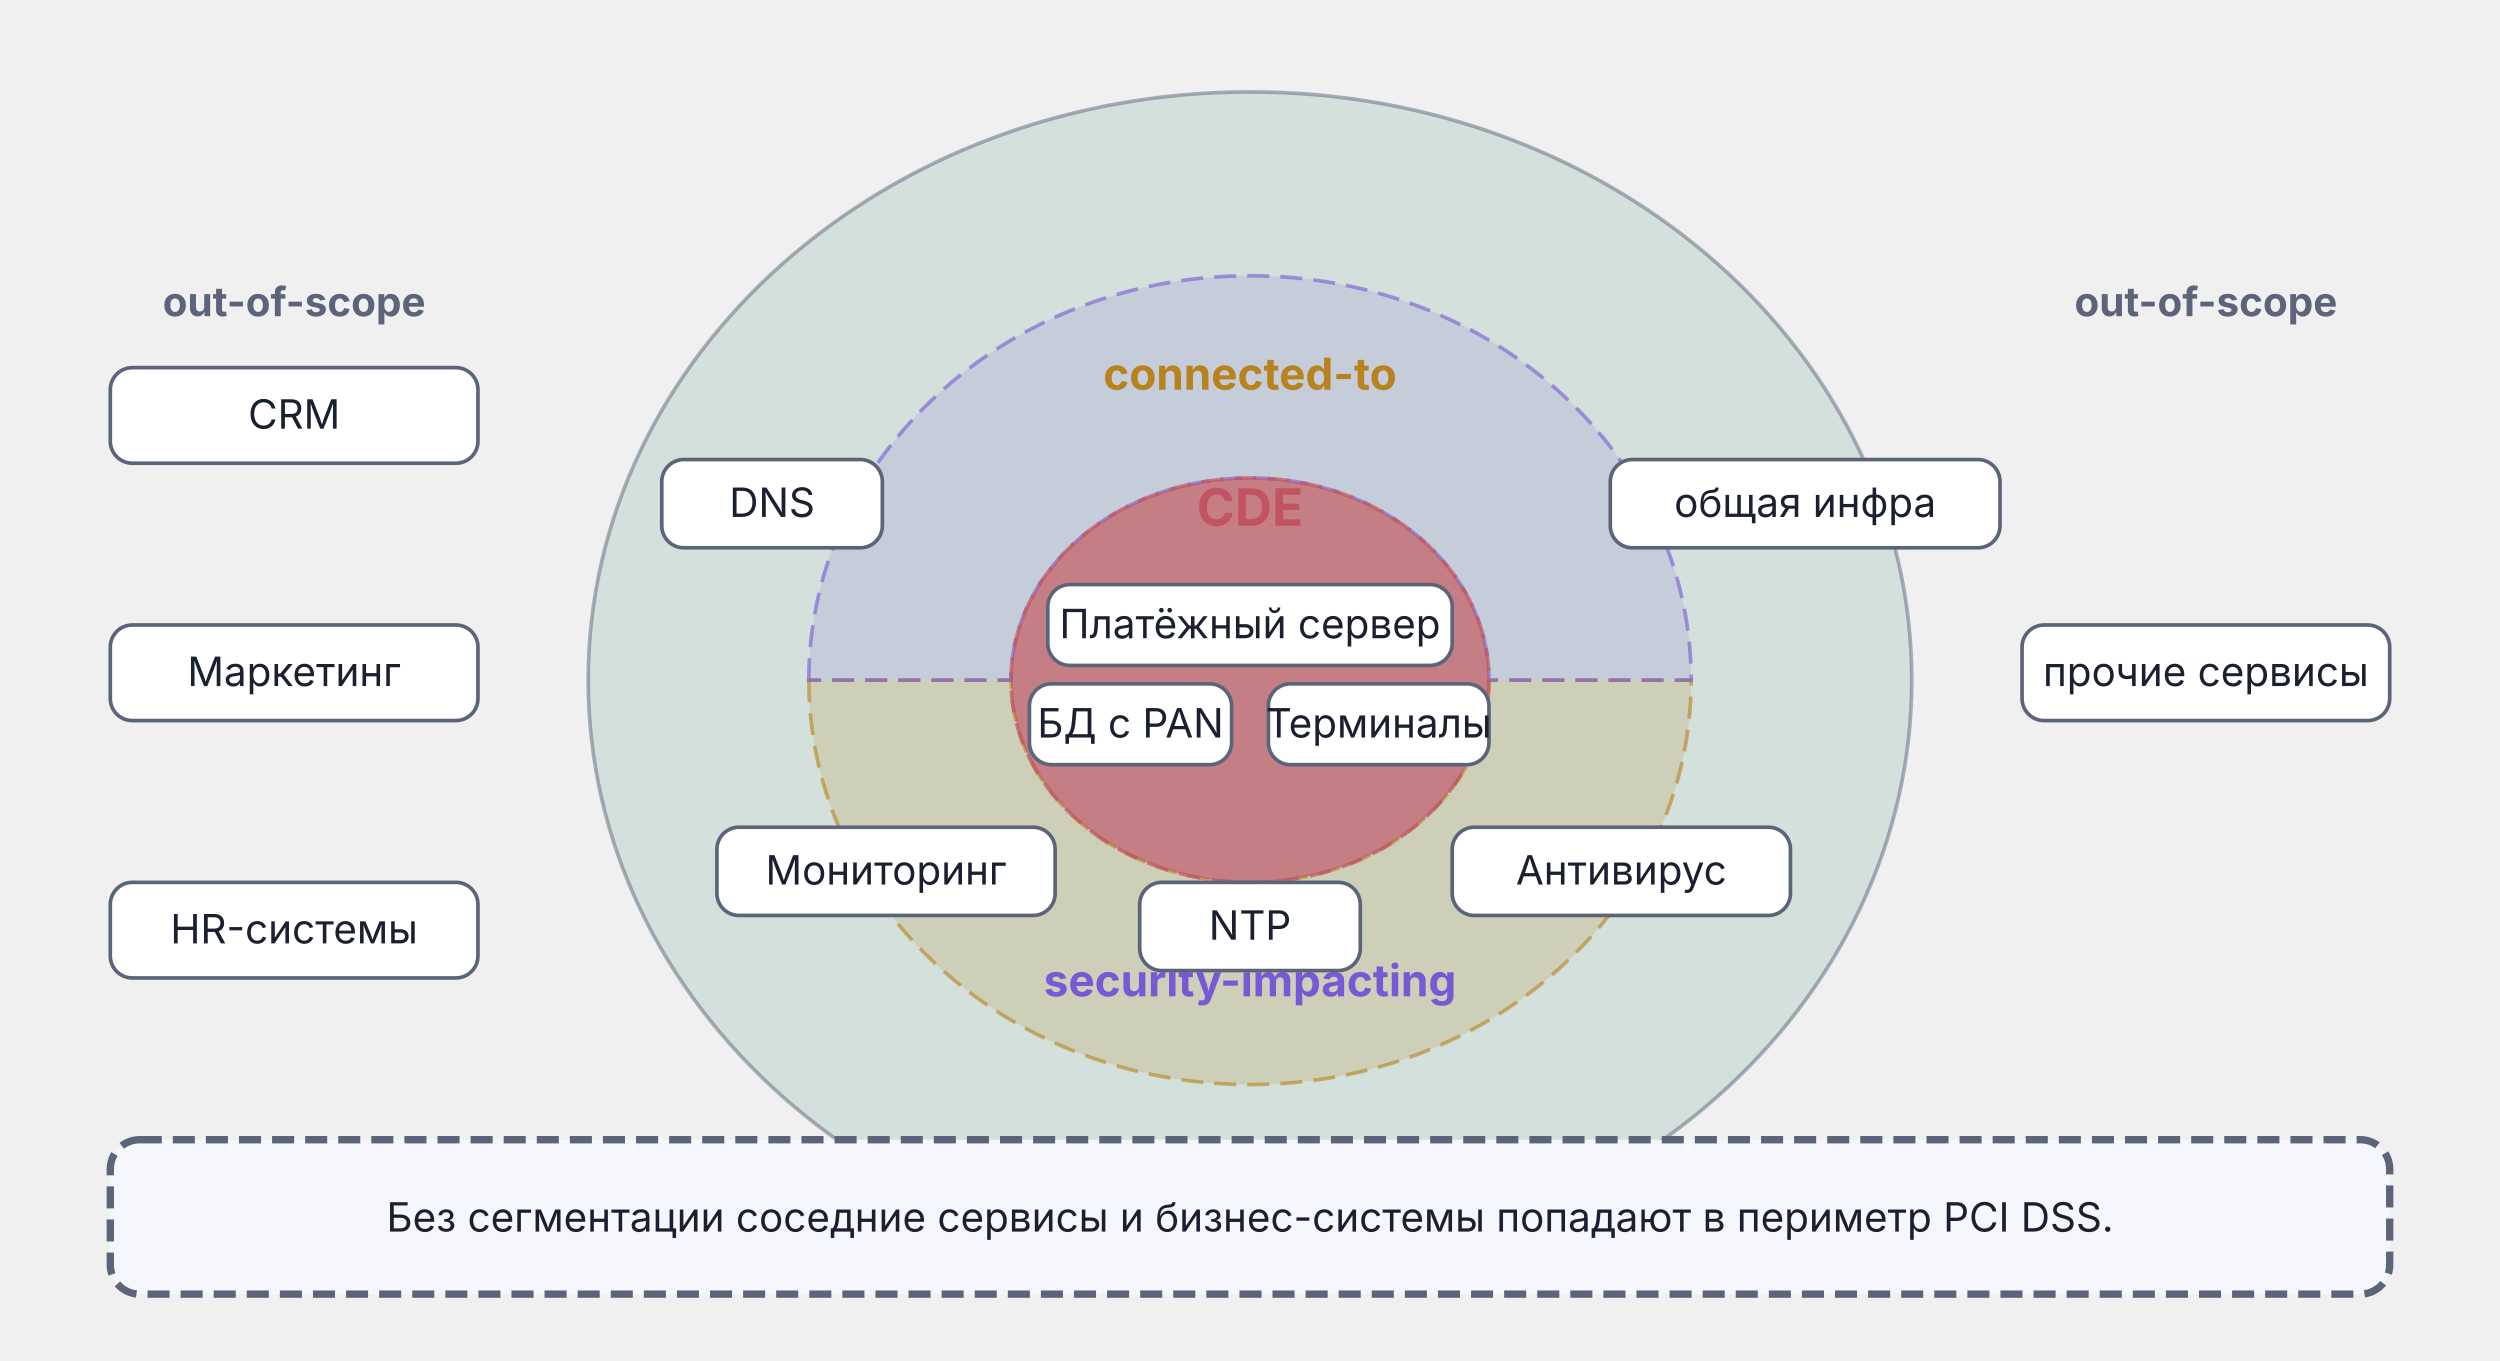
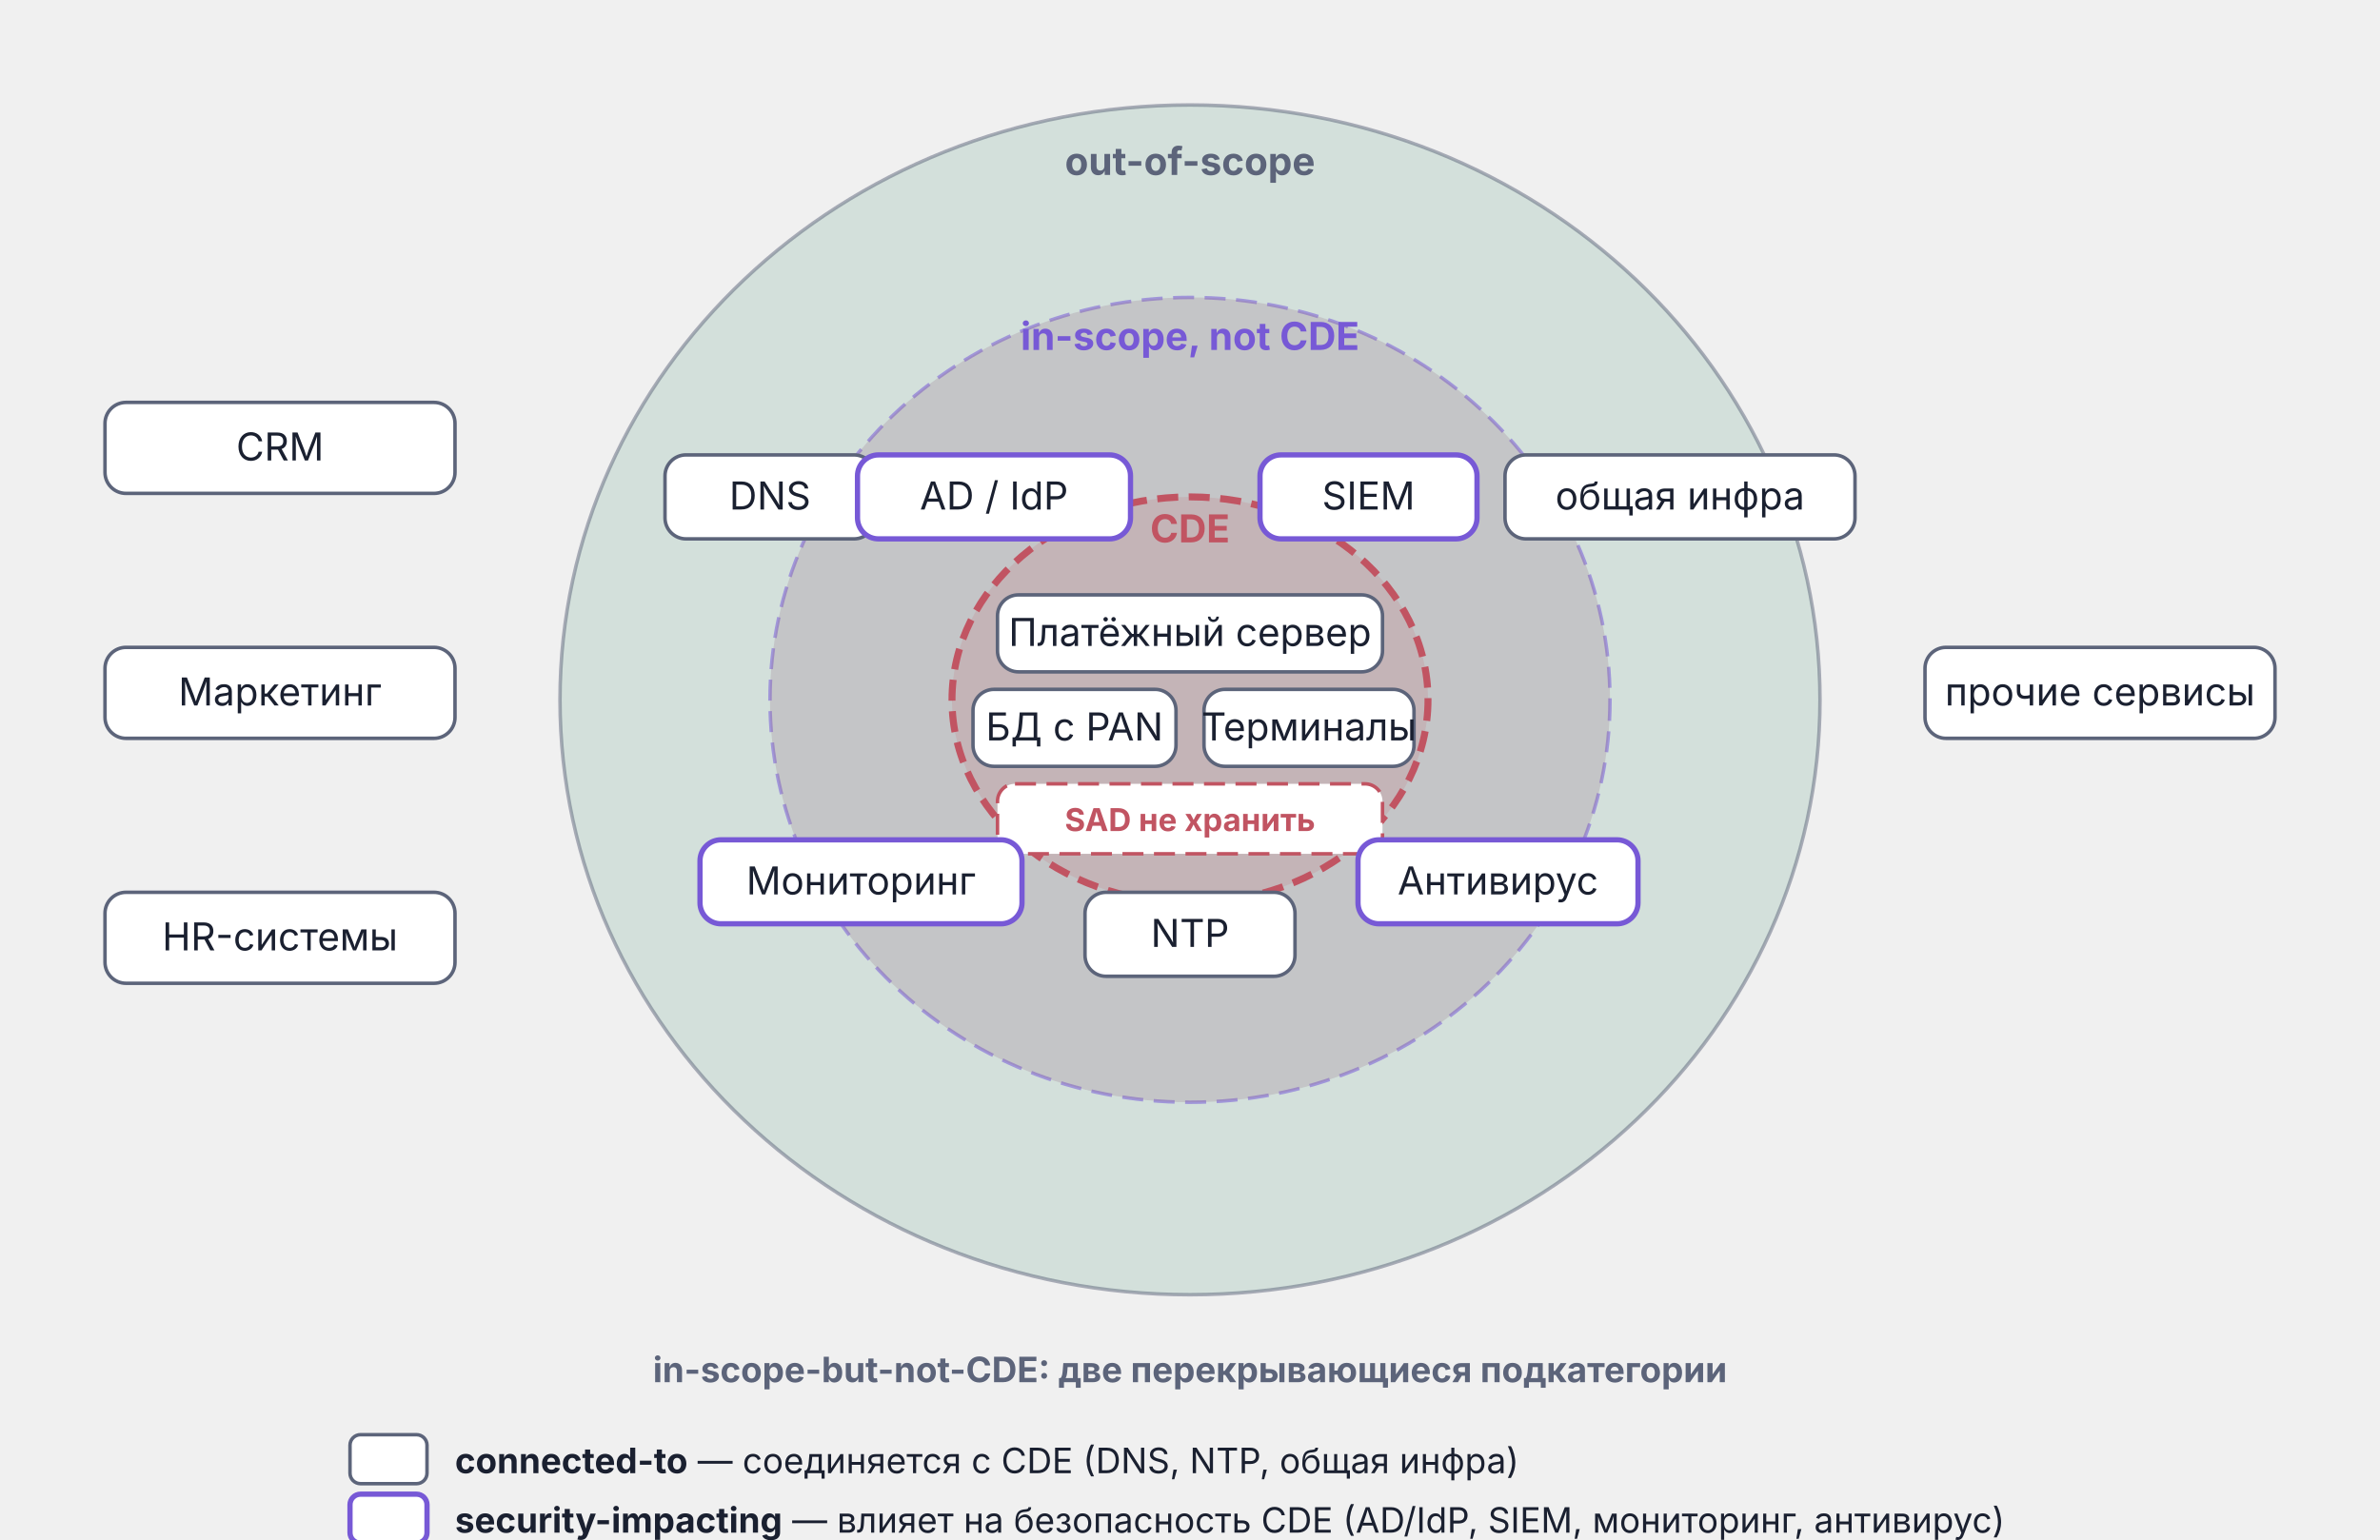
- <svg xmlns="http://www.w3.org/2000/svg" viewBox="0 0 680 370" width="680" height="370">
-   <ellipse cx="340.0" cy="185.0" rx="180.0" ry="160.0" fill="#2F8B67" fill-opacity="0.15" stroke="#5C647A" stroke-opacity="0.50" stroke-width="1" />
-   <path d="M 220.0,185 A 120,110 0 0,0 460.0,185 L 405.0,185 A 65,55 0 0,1 275.0,185 Z" fill="#B8821C" fill-opacity="0.18" stroke="#B8821C" stroke-opacity="0.60" stroke-width="1" stroke-dasharray="6,3" />
-   <path d="M 220.0,185 A 120,110 0 0,1 460.0,185 L 405.0,185 A 65,55 0 0,0 275.0,185 Z" fill="#7759D6" fill-opacity="0.15" stroke="#7759D6" stroke-opacity="0.60" stroke-width="1" stroke-dasharray="6,3" />
-   <ellipse cx="340.0" cy="185.0" rx="65.0" ry="55.0" fill="#C15462" fill-opacity="0.70" stroke="#C15462" stroke-opacity="0.70" stroke-width="1" stroke-dasharray="6,3" />
-   <text x="340.0" y="106.0" text-anchor="middle" font-family="Inter, -apple-system, BlinkMacSystemFont, 'Helvetica Neue', Arial, sans-serif" font-size="12" font-weight="bold" fill="#B8821C">connected-to</text>
-   <text x="340.0" y="271.0" text-anchor="middle" font-family="Inter, -apple-system, BlinkMacSystemFont, 'Helvetica Neue', Arial, sans-serif" font-size="12" font-weight="bold" fill="#7759D6">security-impacting</text>
-   <text x="340.0" y="143.0" text-anchor="middle" font-family="Inter, -apple-system, BlinkMacSystemFont, 'Helvetica Neue', Arial, sans-serif" font-size="14" font-weight="bold" fill="#C15462">CDE</text>
-   <rect x="285.0" y="159.0" width="110" height="22" rx="6" fill="#ffffff" stroke="#5C647A" stroke-width="1" />
-   <text x="340.0" y="173.6" text-anchor="middle" font-family="Inter, -apple-system, BlinkMacSystemFont, 'Helvetica Neue', Arial, sans-serif" font-size="11" font-weight="normal" fill="#1A2030">Платёжный сервер</text>
-   <rect x="280.0" y="186.0" width="55" height="22" rx="6" fill="#ffffff" stroke="#5C647A" stroke-width="1" />
-   <text x="307.5" y="200.6" text-anchor="middle" font-family="Inter, -apple-system, BlinkMacSystemFont, 'Helvetica Neue', Arial, sans-serif" font-size="11" font-weight="normal" fill="#1A2030">БД с PAN</text>
-   <rect x="345.0" y="186.0" width="60" height="22" rx="6" fill="#ffffff" stroke="#5C647A" stroke-width="1" />
-   <text x="375.0" y="200.6" text-anchor="middle" font-family="Inter, -apple-system, BlinkMacSystemFont, 'Helvetica Neue', Arial, sans-serif" font-size="11" font-weight="normal" fill="#1A2030">Терминалы</text>
-   <rect x="180.0" y="125.0" width="60" height="24" rx="6" fill="#ffffff" stroke="#5C647A" stroke-width="1" />
-   <text x="210.0" y="140.6" text-anchor="middle" font-family="Inter, -apple-system, BlinkMacSystemFont, 'Helvetica Neue', Arial, sans-serif" font-size="11" font-weight="normal" fill="#1A2030">DNS</text>
-   <rect x="438.0" y="125.0" width="106" height="24" rx="6" fill="#ffffff" stroke="#5C647A" stroke-width="1" />
-   <text x="491.0" y="140.6" text-anchor="middle" font-family="Inter, -apple-system, BlinkMacSystemFont, 'Helvetica Neue', Arial, sans-serif" font-size="11" font-weight="normal" fill="#1A2030">общая инфра</text>
-   <rect x="310.0" y="240.0" width="60" height="24" rx="6" fill="#ffffff" stroke="#5C647A" stroke-width="1" />
-   <text x="340.0" y="255.6" text-anchor="middle" font-family="Inter, -apple-system, BlinkMacSystemFont, 'Helvetica Neue', Arial, sans-serif" font-size="11" font-weight="normal" fill="#1A2030">NTP</text>
-   <rect x="195.0" y="225.0" width="92" height="24" rx="6" fill="#ffffff" stroke="#5C647A" stroke-width="1" />
-   <text x="241.0" y="240.6" text-anchor="middle" font-family="Inter, -apple-system, BlinkMacSystemFont, 'Helvetica Neue', Arial, sans-serif" font-size="11" font-weight="normal" fill="#1A2030">Мониторинг</text>
-   <rect x="395.0" y="225.0" width="92" height="24" rx="6" fill="#ffffff" stroke="#5C647A" stroke-width="1" />
-   <text x="441.0" y="240.6" text-anchor="middle" font-family="Inter, -apple-system, BlinkMacSystemFont, 'Helvetica Neue', Arial, sans-serif" font-size="11" font-weight="normal" fill="#1A2030">Антивирус</text>
-   <rect x="30.0" y="100.0" width="100" height="26" rx="6" fill="#ffffff" stroke="#5C647A" stroke-width="1" />
-   <text x="80.0" y="116.6" text-anchor="middle" font-family="Inter, -apple-system, BlinkMacSystemFont, 'Helvetica Neue', Arial, sans-serif" font-size="11" font-weight="normal" fill="#1A2030">CRM</text>
-   <rect x="30.0" y="170.0" width="100" height="26" rx="6" fill="#ffffff" stroke="#5C647A" stroke-width="1" />
-   <text x="80.0" y="186.6" text-anchor="middle" font-family="Inter, -apple-system, BlinkMacSystemFont, 'Helvetica Neue', Arial, sans-serif" font-size="11" font-weight="normal" fill="#1A2030">Маркетинг</text>
-   <rect x="30.0" y="240.0" width="100" height="26" rx="6" fill="#ffffff" stroke="#5C647A" stroke-width="1" />
-   <text x="80.0" y="256.6" text-anchor="middle" font-family="Inter, -apple-system, BlinkMacSystemFont, 'Helvetica Neue', Arial, sans-serif" font-size="11" font-weight="normal" fill="#1A2030">HR-системы</text>
-   <text x="80.0" y="86.0" text-anchor="middle" font-family="Inter, -apple-system, BlinkMacSystemFont, 'Helvetica Neue', Arial, sans-serif" font-size="11" font-weight="bold" fill="#5C647A">out-of-scope</text>
-   <text x="600.0" y="86.0" text-anchor="middle" font-family="Inter, -apple-system, BlinkMacSystemFont, 'Helvetica Neue', Arial, sans-serif" font-size="11" font-weight="bold" fill="#5C647A">out-of-scope</text>
-   <rect x="550.0" y="170.0" width="100" height="26" rx="6" fill="#ffffff" stroke="#5C647A" stroke-width="1" />
-   <text x="600.0" y="186.6" text-anchor="middle" font-family="Inter, -apple-system, BlinkMacSystemFont, 'Helvetica Neue', Arial, sans-serif" font-size="11" font-weight="normal" fill="#1A2030">прочие сервисы</text>
-   <rect x="30.0" y="310.0" width="620" height="42" rx="8" fill="#F5F7FD" stroke="#5C647A" stroke-width="2" stroke-dasharray="6,3" />
-   <text x="340.0" y="335.0" text-anchor="middle" font-family="Inter, -apple-system, BlinkMacSystemFont, 'Helvetica Neue', Arial, sans-serif" font-size="11" font-weight="normal" fill="#1A2030">Без сегментации соседние сервисы и бизнес-системы попадают в периметр PCI DSS.</text>
+ <svg xmlns="http://www.w3.org/2000/svg" viewBox="0 0 680 440" width="680" height="440">
+   <ellipse cx="340.0" cy="200.0" rx="180.0" ry="170.0" fill="#2F8B67" fill-opacity="0.15" stroke="#5C647A" stroke-opacity="0.50" stroke-width="1" />
+   <ellipse cx="340.0" cy="200.0" rx="120.0" ry="115.0" fill="#7759D6" fill-opacity="0.15" stroke="#7759D6" stroke-opacity="0.55" stroke-width="1" stroke-dasharray="6,3" />
+   <ellipse cx="340.0" cy="200.0" rx="120.0" ry="115.0" fill="#B8821C" fill-opacity="0.10" stroke="none" />
+   <ellipse cx="340.0" cy="200.0" rx="68.0" ry="58.0" fill="#C15462" fill-opacity="0.15" stroke="#C15462" stroke-width="2" stroke-dasharray="6,3" />
+   <text x="340.0" y="50.0" text-anchor="middle" font-family="Inter, -apple-system, BlinkMacSystemFont, 'Helvetica Neue', Arial, sans-serif" font-size="11" font-weight="bold" fill="#5C647A">out-of-scope</text>
+   <text x="340.0" y="100.0" text-anchor="middle" font-family="Inter, -apple-system, BlinkMacSystemFont, 'Helvetica Neue', Arial, sans-serif" font-size="11" font-weight="bold" fill="#7759D6">in-scope, not CDE</text>
+   <text x="340.0" y="155.0" text-anchor="middle" font-family="Inter, -apple-system, BlinkMacSystemFont, 'Helvetica Neue', Arial, sans-serif" font-size="11" font-weight="bold" fill="#C15462">CDE</text>
+   <rect x="285.0" y="170.0" width="110" height="22" rx="6" fill="#ffffff" stroke="#5C647A" stroke-width="1" />
+   <text x="340.0" y="184.6" text-anchor="middle" font-family="Inter, -apple-system, BlinkMacSystemFont, 'Helvetica Neue', Arial, sans-serif" font-size="11" font-weight="normal" fill="#1A2030">Платёжный сервер</text>
+   <rect x="278.0" y="197.0" width="58" height="22" rx="6" fill="#ffffff" stroke="#5C647A" stroke-width="1" />
+   <text x="307.0" y="211.6" text-anchor="middle" font-family="Inter, -apple-system, BlinkMacSystemFont, 'Helvetica Neue', Arial, sans-serif" font-size="11" font-weight="normal" fill="#1A2030">БД с PAN</text>
+   <rect x="344.0" y="197.0" width="60" height="22" rx="6" fill="#ffffff" stroke="#5C647A" stroke-width="1" />
+   <text x="374.0" y="211.6" text-anchor="middle" font-family="Inter, -apple-system, BlinkMacSystemFont, 'Helvetica Neue', Arial, sans-serif" font-size="11" font-weight="normal" fill="#1A2030">Терминалы</text>
+   <rect x="285.0" y="224.0" width="110" height="20" rx="5" fill="#ffffff" stroke="#C15462" stroke-width="1" stroke-dasharray="6,3" />
+   <text x="340.0" y="237.5" text-anchor="middle" font-family="Inter, -apple-system, BlinkMacSystemFont, 'Helvetica Neue', Arial, sans-serif" font-size="9" font-weight="bold" fill="#C15462">SAD не хранить</text>
+   <rect x="190.0" y="130.0" width="60" height="24" rx="6" fill="#ffffff" stroke="#5C647A" stroke-width="1" />
+   <text x="220.0" y="145.6" text-anchor="middle" font-family="Inter, -apple-system, BlinkMacSystemFont, 'Helvetica Neue', Arial, sans-serif" font-size="11" font-weight="normal" fill="#1A2030">DNS</text>
+   <rect x="430.0" y="130.0" width="100" height="24" rx="6" fill="#ffffff" stroke="#5C647A" stroke-width="1" />
+   <text x="480.0" y="145.6" text-anchor="middle" font-family="Inter, -apple-system, BlinkMacSystemFont, 'Helvetica Neue', Arial, sans-serif" font-size="11" font-weight="normal" fill="#1A2030">общая инфра</text>
+   <rect x="200.0" y="240.0" width="92" height="24" rx="6" fill="#ffffff" stroke="#7759D6" stroke-width="1.5" />
+   <text x="246.0" y="255.6" text-anchor="middle" font-family="Inter, -apple-system, BlinkMacSystemFont, 'Helvetica Neue', Arial, sans-serif" font-size="11" font-weight="normal" fill="#1A2030">Мониторинг</text>
+   <rect x="310.0" y="255.0" width="60" height="24" rx="6" fill="#ffffff" stroke="#5C647A" stroke-width="1" />
+   <text x="340.0" y="270.6" text-anchor="middle" font-family="Inter, -apple-system, BlinkMacSystemFont, 'Helvetica Neue', Arial, sans-serif" font-size="11" font-weight="normal" fill="#1A2030">NTP</text>
+   <rect x="388.0" y="240.0" width="80" height="24" rx="6" fill="#ffffff" stroke="#7759D6" stroke-width="1.5" />
+   <text x="428.0" y="255.6" text-anchor="middle" font-family="Inter, -apple-system, BlinkMacSystemFont, 'Helvetica Neue', Arial, sans-serif" font-size="11" font-weight="normal" fill="#1A2030">Антивирус</text>
+   <rect x="245.0" y="130.0" width="78" height="24" rx="6" fill="#ffffff" stroke="#7759D6" stroke-width="1.5" />
+   <text x="284.0" y="145.6" text-anchor="middle" font-family="Inter, -apple-system, BlinkMacSystemFont, 'Helvetica Neue', Arial, sans-serif" font-size="11" font-weight="normal" fill="#1A2030">AD / IdP</text>
+   <rect x="360.0" y="130.0" width="62" height="24" rx="6" fill="#ffffff" stroke="#7759D6" stroke-width="1.5" />
+   <text x="391.0" y="145.6" text-anchor="middle" font-family="Inter, -apple-system, BlinkMacSystemFont, 'Helvetica Neue', Arial, sans-serif" font-size="11" font-weight="normal" fill="#1A2030">SIEM</text>
+   <rect x="30.0" y="115.0" width="100" height="26" rx="6" fill="#ffffff" stroke="#5C647A" stroke-width="1" />
+   <text x="80.0" y="131.6" text-anchor="middle" font-family="Inter, -apple-system, BlinkMacSystemFont, 'Helvetica Neue', Arial, sans-serif" font-size="11" font-weight="normal" fill="#1A2030">CRM</text>
+   <rect x="30.0" y="185.0" width="100" height="26" rx="6" fill="#ffffff" stroke="#5C647A" stroke-width="1" />
+   <text x="80.0" y="201.6" text-anchor="middle" font-family="Inter, -apple-system, BlinkMacSystemFont, 'Helvetica Neue', Arial, sans-serif" font-size="11" font-weight="normal" fill="#1A2030">Маркетинг</text>
+   <rect x="30.0" y="255.0" width="100" height="26" rx="6" fill="#ffffff" stroke="#5C647A" stroke-width="1" />
+   <text x="80.0" y="271.6" text-anchor="middle" font-family="Inter, -apple-system, BlinkMacSystemFont, 'Helvetica Neue', Arial, sans-serif" font-size="11" font-weight="normal" fill="#1A2030">HR-системы</text>
+   <rect x="550.0" y="185.0" width="100" height="26" rx="6" fill="#ffffff" stroke="#5C647A" stroke-width="1" />
+   <text x="600.0" y="201.6" text-anchor="middle" font-family="Inter, -apple-system, BlinkMacSystemFont, 'Helvetica Neue', Arial, sans-serif" font-size="11" font-weight="normal" fill="#1A2030">прочие сервисы</text>
+   <text x="340.0" y="395.0" text-anchor="middle" font-family="Inter, -apple-system, BlinkMacSystemFont, 'Helvetica Neue', Arial, sans-serif" font-size="10" font-weight="bold" fill="#5C647A">in-scope-but-not-CDE: две перекрывающиеся подкатегории</text>
+   <rect x="100.0" y="410.0" width="22" height="14" rx="3" fill="#ffffff" stroke="#5C647A" stroke-width="1" />
+   <text x="130.0" y="421.0" font-family="Inter, -apple-system, BlinkMacSystemFont, 'Helvetica Neue', Arial, sans-serif" font-size="10" fill="#1A2030">
+     <tspan font-weight="bold">connected-to</tspan> — соединяется с CDE (DNS, NTP, общая инфра)</text>
+   <rect x="100.0" y="427.0" width="22" height="14" rx="3" fill="#ffffff" stroke="#7759D6" stroke-width="1.5" />
+   <text x="130.0" y="438.0" font-family="Inter, -apple-system, BlinkMacSystemFont, 'Helvetica Neue', Arial, sans-serif" font-size="10" fill="#1A2030">
+     <tspan font-weight="bold">security-impacting</tspan> — влияет на безопасность CDE (AD/IdP, SIEM, мониторинг, антивирус)</text>
</svg>
